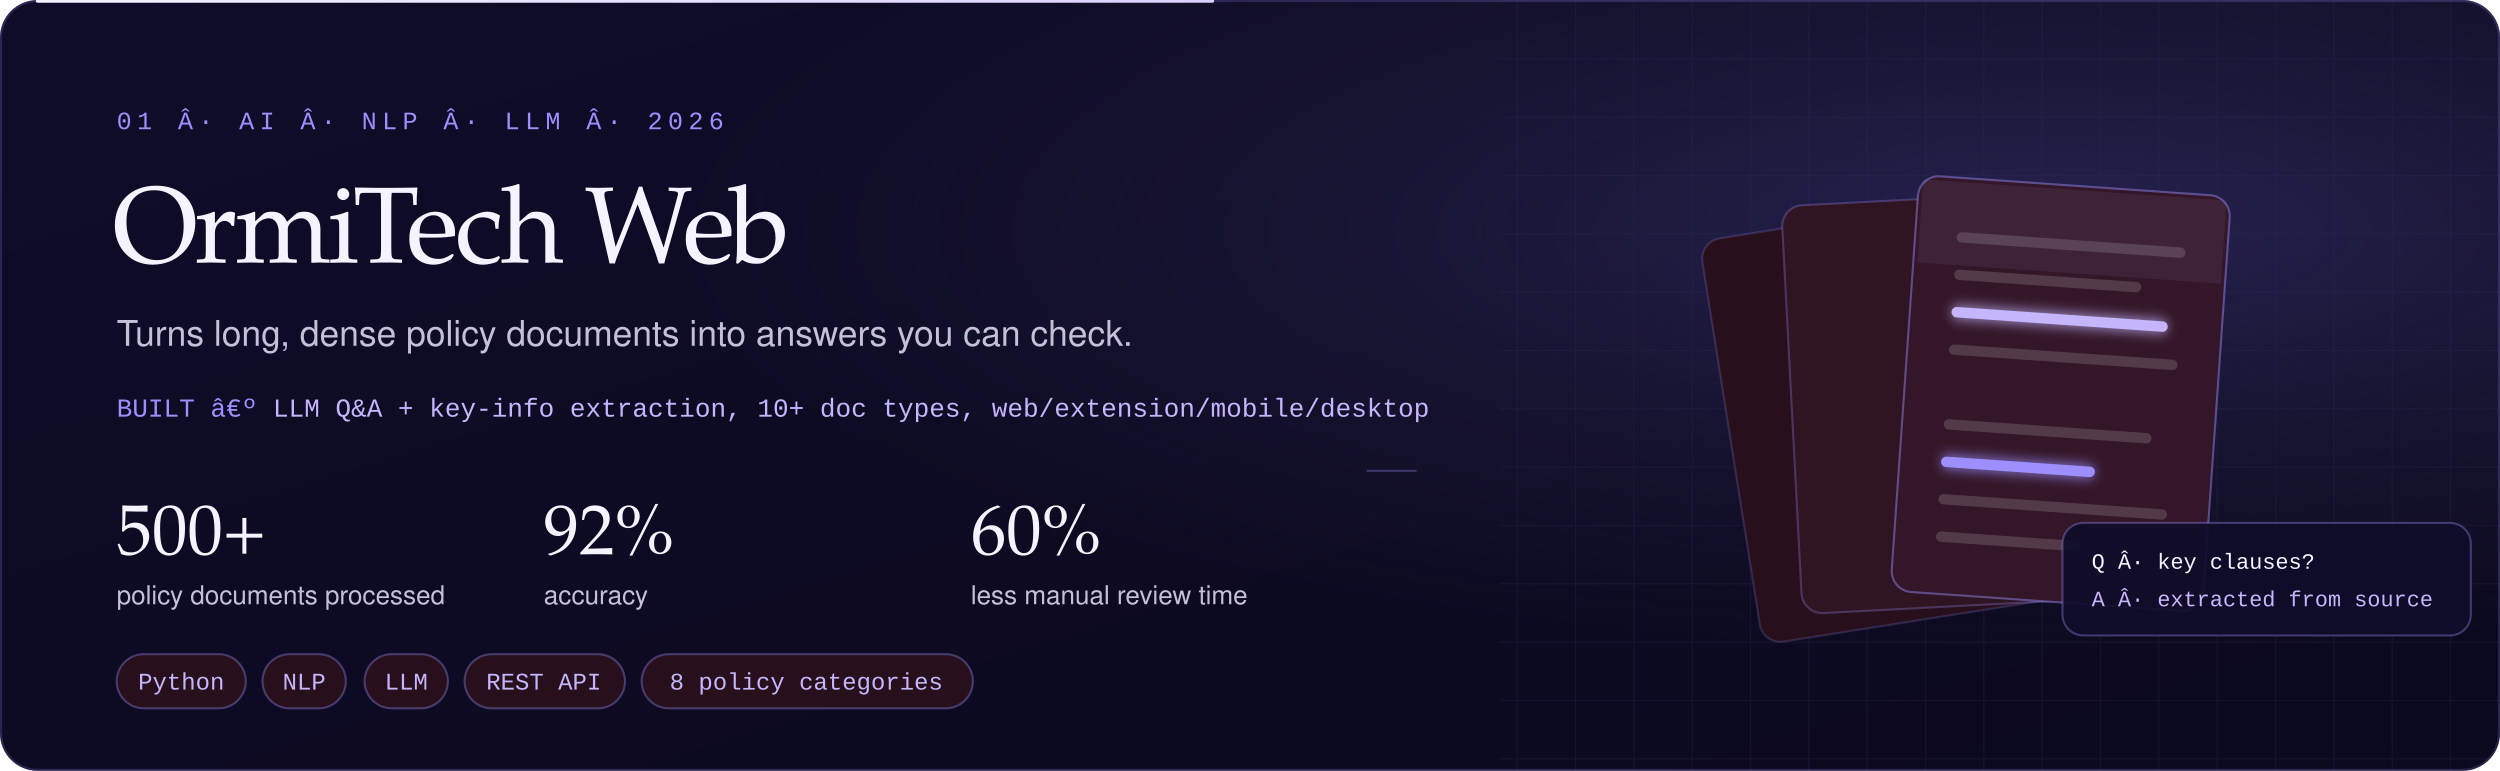
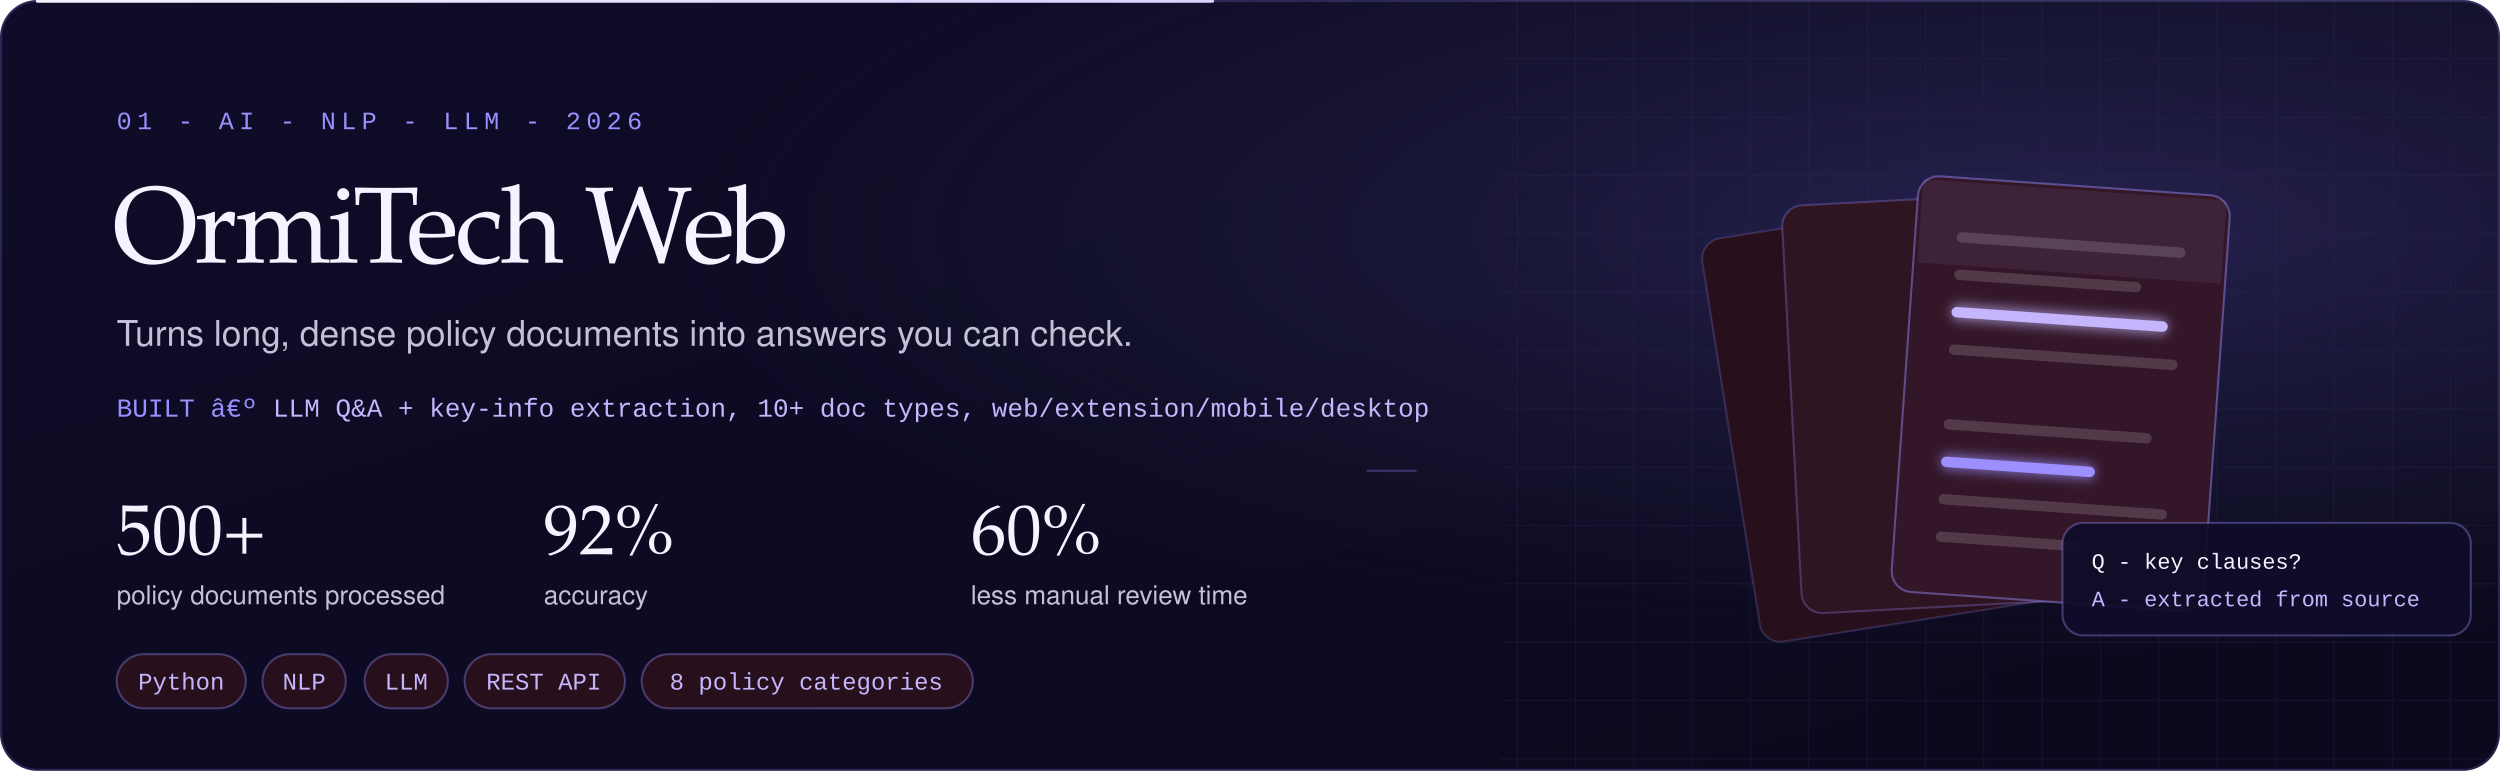
<svg xmlns="http://www.w3.org/2000/svg" viewBox="0 0 1200 370" width="1200" height="370" role="img" aria-labelledby="p1-t">
  <defs>
    <linearGradient id="p1-bg" x1="0" y1="0" x2="1" y2="1">
      <stop offset="0" stop-color="#0f0c29" />
      <stop offset="1" stop-color="#0b091d" />
    </linearGradient>
    <radialGradient id="p1-glow" cx="82%" cy="30%" r="55%">
      <stop offset="0" stop-color="#302b63" stop-opacity=".7" />
      <stop offset="1" stop-color="#24243e" stop-opacity="0" />
    </radialGradient>
    <pattern id="p1-grid" width="28" height="28" patternUnits="userSpaceOnUse">
      <path d="M28 0H0V28" fill="none" stroke="#9D8FFF" stroke-opacity=".07" />
    </pattern>
    <filter id="p1-glowf" x="-50%" y="-50%" width="200%" height="200%">
      <feGaussianBlur stdDeviation="3" result="b" />
      <feMerge>
        <feMergeNode in="b" />
        <feMergeNode in="SourceGraphic" />
      </feMerge>
    </filter>
    <clipPath id="p1-clip">
      <rect width="1200" height="370" rx="18" />
    </clipPath>
    <linearGradient id="p1-trace" x1="0" y1="0" x2="1" y2="1">
      <stop offset="0" stop-color="#F5F3FF" />
      <stop offset=".45" stop-color="#C4B5FD" />
      <stop offset="1" stop-color="#9D8FFF" stop-opacity="0" />
    </linearGradient>
  </defs>
  <style>
    .p1-serif { font-family: Georgia, "Iowan Old Style", "Palatino Linotype", "Times New Roman", serif; }
    .p1-mono { font-family: ui-monospace, SFMono-Regular, Menlo, Consolas, "Liberation Mono", monospace; }
    .p1-sans { font-family: -apple-system, BlinkMacSystemFont, "Segoe UI", Helvetica, Arial, sans-serif; }
    .p1-in { animation: p1-in 1.2s cubic-bezier(.16,1,.3,1) both; }
    .p1-d1 { animation-delay: .15s; } .p1-d2 { animation-delay: .4s; }
    .p1-chip { animation: p1-chip .7s cubic-bezier(.34,1.56,.64,1) both; }
    @keyframes p1-chip { from { opacity: 0; transform: translateY(8px); } to { opacity: 1; transform: none; } }
    .p1-draw { stroke-dasharray: 600; stroke-dashoffset: 600; animation: p1-draw 2s cubic-bezier(.65,0,.35,1) .5s forwards; }
    @keyframes p1-in { from { opacity: 0; transform: translateY(12px); } to { opacity: 1; transform: none; } }
    @keyframes p1-draw { to { stroke-dashoffset: 0; } }
    @media (prefers-reduced-motion: reduce) { .p1-in, .p1-chip { animation: none; } .p1-draw { animation: none; stroke-dashoffset: 0; } }
    .p1-trace { stroke-dasharray: 564 3136; stroke-dashoffset: 3700; animation: p1-trace 7s linear infinite; }
    @keyframes p1-trace { to { stroke-dashoffset: 0; } }
    @media (prefers-reduced-motion: reduce) { .p1-trace { display: none; } }
  </style>
  <g clip-path="url(#p1-clip)">
    <rect width="1200" height="370" fill="url(#p1-bg)" />
    <rect x="720" width="480" height="370" fill="url(#p1-grid)" />
    <rect width="1200" height="370" fill="url(#p1-glow)" />
    <g class="p1-in p1-d1">
-       <text class="p1-mono" x="56" y="62" font-size="12" letter-spacing="2.6" fill="#9D8FFF">01 Â· AI Â· NLP Â· LLM Â· 2026</text>
+       <text class="p1-mono" x="56" y="62" font-size="12" letter-spacing="2.6" fill="#9D8FFF">01  -  AI  -  NLP  -  LLM  -  2026</text>
      <text class="p1-serif" x="54" y="126" font-size="52" font-weight="300" letter-spacing="-1.5" fill="#F5F3FF">OrmiTech Web</text>
      <text class="p1-sans" x="56" y="166" font-size="17" fill="#C4C0D8">Turns long, dense policy documents into answers you can check.</text>
      <text class="p1-mono" x="56" y="200" font-size="12.5" fill="#C4B5FD">
        <tspan fill="#9D8FFF">BUILT â€º</tspan> LLM Q&amp;A + key-info extraction, 10+ doc types, web/extension/mobile/desktop</text>
      <line class="p1-draw" x1="56" y1="226" x2="680" y2="226" stroke="#9D8FFF" stroke-opacity=".3" />
      <g transform="translate(56 266)">
        <text class="p1-serif" font-size="34" font-weight="300" fill="#F5F3FF">500+</text>
        <text class="p1-sans" y="24" font-size="12.5" fill="#C4C0D8">policy documents processed</text>
      </g>
      <g transform="translate(261 266)">
        <text class="p1-serif" font-size="34" font-weight="300" fill="#F5F3FF">92%</text>
        <text class="p1-sans" y="24" font-size="12.5" fill="#C4C0D8">accuracy</text>
      </g>
      <g transform="translate(466 266)">
        <text class="p1-serif" font-size="34" font-weight="300" fill="#F5F3FF">60%</text>
        <text class="p1-sans" y="24" font-size="12.5" fill="#C4C0D8">less manual review time</text>
      </g>
      <g class="p1-chip" style="animation-delay:1.00s">
        <rect x="56" y="314" width="62" height="26" rx="13" fill="#27101C" stroke="#9D8FFF" stroke-opacity=".35" />
        <text class="p1-mono" x="87" y="331" text-anchor="middle" font-size="11.5" fill="#C4B5FD">Python</text>
      </g>
      <g class="p1-chip" style="animation-delay:1.12s">
        <rect x="126" y="314" width="40" height="26" rx="13" fill="#27101C" stroke="#9D8FFF" stroke-opacity=".35" />
        <text class="p1-mono" x="146" y="331" text-anchor="middle" font-size="11.5" fill="#C4B5FD">NLP</text>
      </g>
      <g class="p1-chip" style="animation-delay:1.24s">
        <rect x="175" y="314" width="40" height="26" rx="13" fill="#27101C" stroke="#9D8FFF" stroke-opacity=".35" />
        <text class="p1-mono" x="195" y="331" text-anchor="middle" font-size="11.5" fill="#C4B5FD">LLM</text>
      </g>
      <g class="p1-chip" style="animation-delay:1.36s">
        <rect x="223" y="314" width="77" height="26" rx="13" fill="#27101C" stroke="#9D8FFF" stroke-opacity=".35" />
        <text class="p1-mono" x="261" y="331" text-anchor="middle" font-size="11.5" fill="#C4B5FD">REST API</text>
      </g>
      <g class="p1-chip" style="animation-delay:1.48s">
        <rect x="308" y="314" width="159" height="26" rx="13" fill="#27101C" stroke="#9D8FFF" stroke-opacity=".35" />
        <text class="p1-mono" x="387" y="331" text-anchor="middle" font-size="11.5" fill="#C4B5FD">8 policy categories</text>
      </g>
    </g>
    <g class="p1-in p1-d2">
      <g transform="translate(0 35)">
        <g transform="translate(870 46)">
          <rect x="-40" y="22" width="150" height="196" rx="10" fill="#27101C" stroke="#9D8FFF" stroke-opacity=".2" transform="rotate(-9 35 120)" />
          <rect x="-10" y="14" width="150" height="196" rx="10" fill="#2F1422" stroke="#9D8FFF" stroke-opacity=".28" transform="rotate(-3 65 112)" />
          <g transform="rotate(4 120 110)">
            <rect x="44" y="8" width="150" height="200" rx="10" fill="#331627" stroke="#9D8FFF" stroke-opacity=".45" />
            <g fill="#F5F3FF" fill-opacity=".16">
              <rect x="64" y="34" width="110" height="5" rx="2.5" />
              <rect x="64" y="52" width="90" height="5" rx="2.5" />
              <rect x="64" y="88" width="110" height="5" rx="2.5" />
              <rect x="64" y="124" width="100" height="5" rx="2.5" />
              <rect x="64" y="160" width="110" height="5" rx="2.5" />
              <rect x="64" y="178" width="70" height="5" rx="2.5" />
            </g>
            <rect x="64" y="70" width="104" height="5" rx="2.5" fill="#C4B5FD" filter="url(#p1-glowf)" />
            <rect x="64" y="142" width="74" height="5" rx="2.5" fill="#9D8FFF" filter="url(#p1-glowf)" />
            <rect x="46" y="10" width="146" height="40" fill="#C4B5FD" fill-opacity=".08">
              <animate attributeName="y" values="10;166;10" dur="5s" repeatCount="indefinite" calcMode="spline" keySplines=".45 0 .55 1; .45 0 .55 1" />
            </rect>
          </g>
          <g transform="translate(120 170)">
            <rect width="196" height="54" rx="10" fill="#0f0c29" fill-opacity=".92" stroke="#9D8FFF" stroke-opacity=".35" />
-             <text class="p1-mono" x="14" y="22" font-size="10.5" fill="#F5F3FF">Q Â· key clauses?</text>
-             <text class="p1-mono" x="14" y="40" font-size="10.5" fill="#C4B5FD">A Â· extracted from source</text>
+             <text class="p1-mono" x="14" y="22" font-size="10.5" fill="#F5F3FF">Q  -  key clauses?</text>
+             <text class="p1-mono" x="14" y="40" font-size="10.5" fill="#C4B5FD">A  -  extracted from source</text>
          </g>
        </g>
      </g>
    </g>
    <rect x=".5" y=".5" width="1199" height="369" rx="17.5" fill="none" stroke="#9D8FFF" stroke-opacity=".2" />
    <rect class="p1-trace" style="animation-delay:0.0s" x=".5" y=".5" width="1199" height="369" rx="17.5" fill="none" stroke="url(#p1-trace)" stroke-width="1.6" stroke-linecap="round" />
  </g>
</svg>
